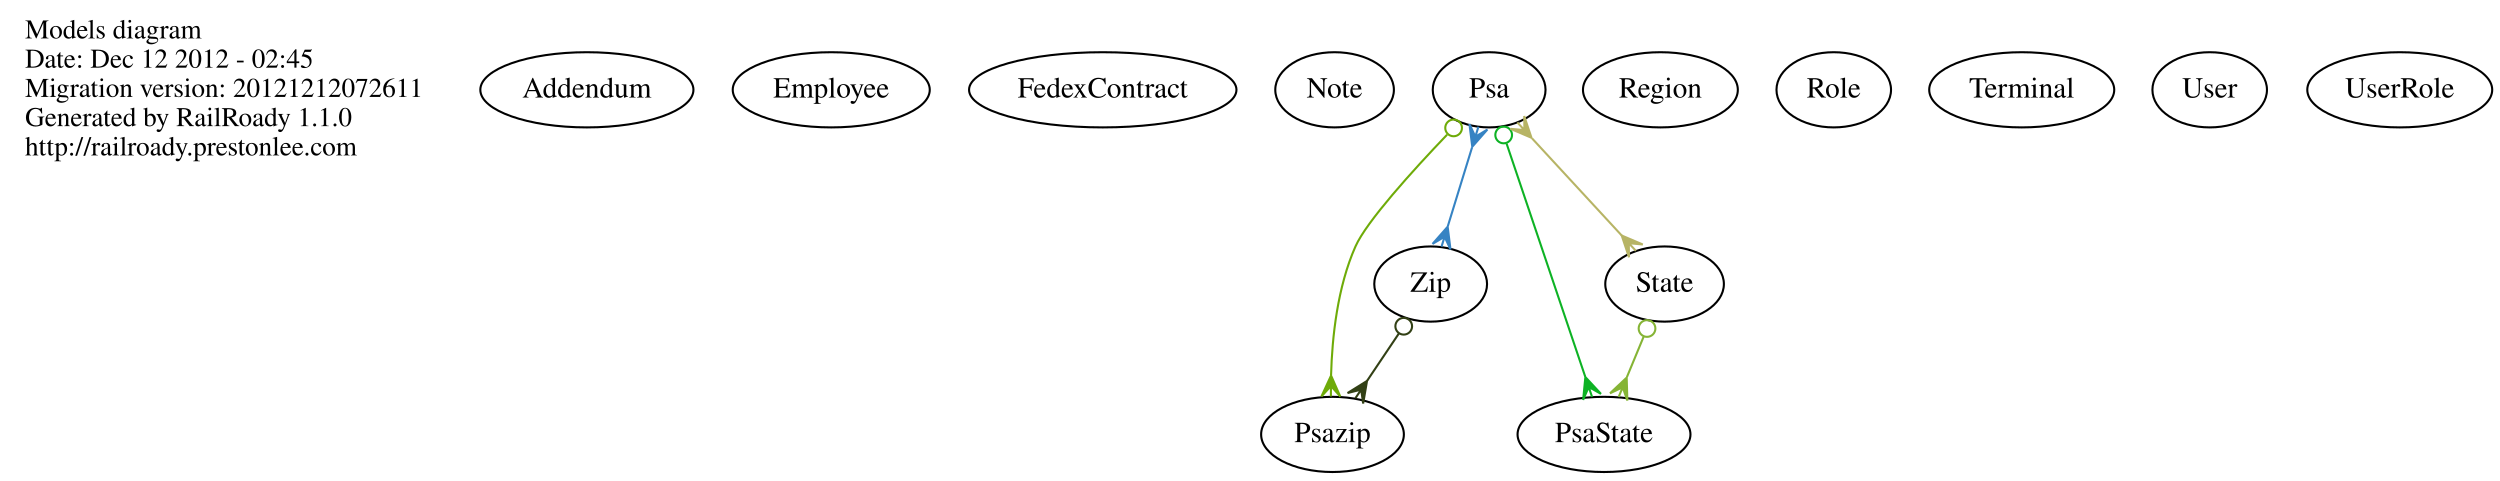
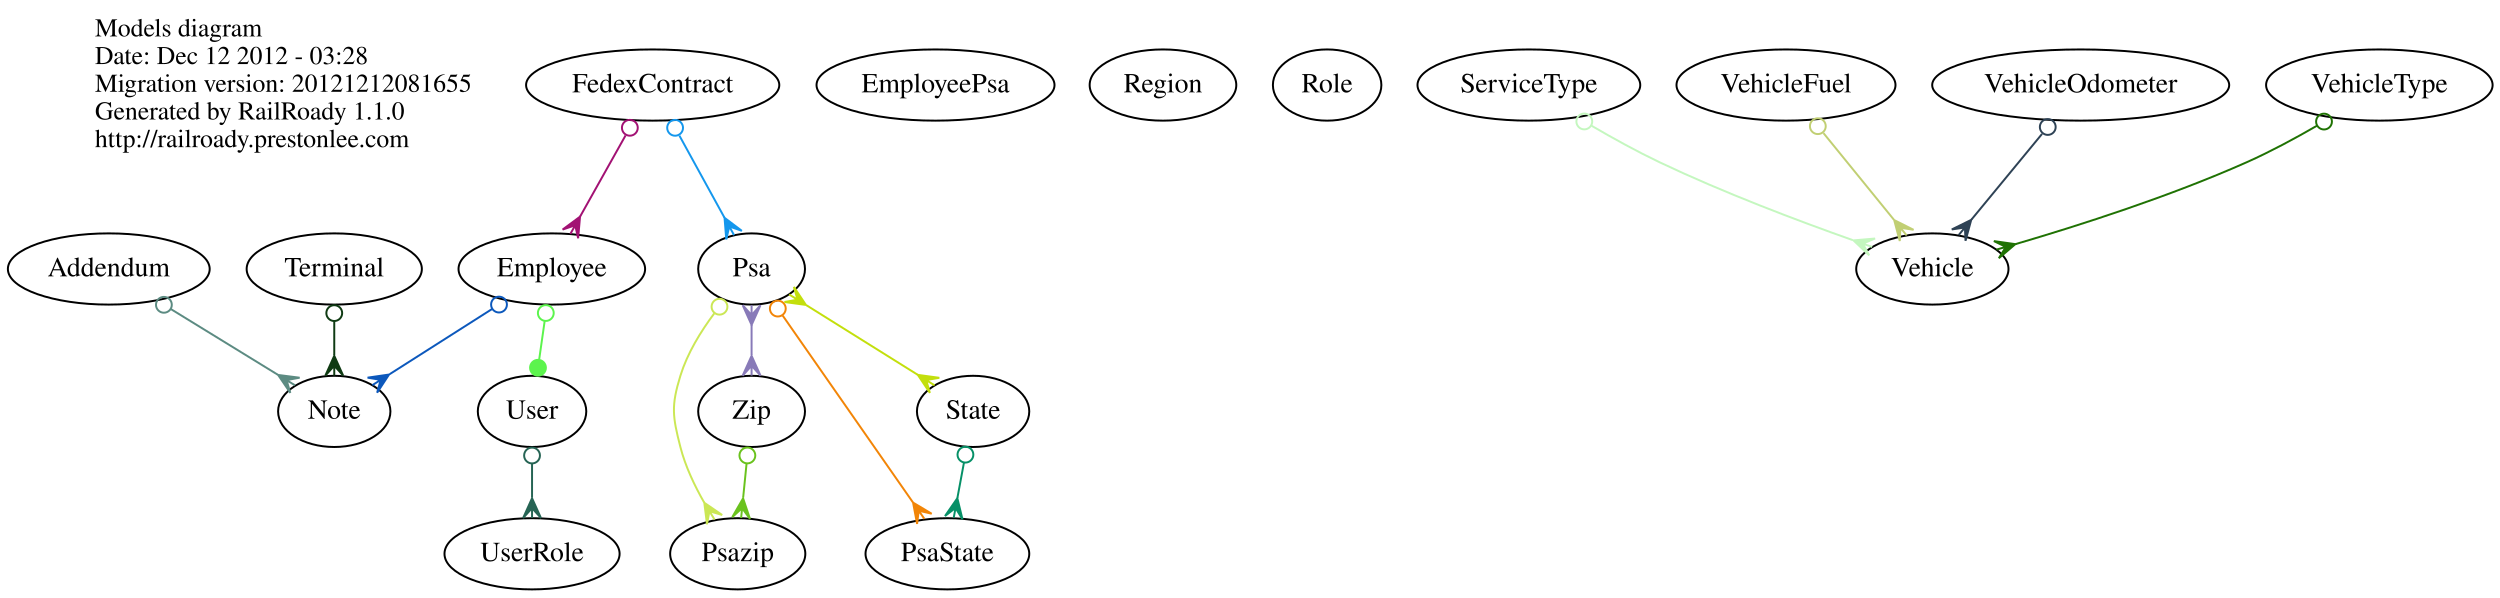
- <svg xmlns="http://www.w3.org/2000/svg" width="1197pt" height="230pt" viewBox="0.00 0.00 1197.00 230.00">
-   <g id="graph0" class="graph" transform="scale(1 1) rotate(0) translate(4 226)">
-     <polygon fill="white" stroke="white" points="-4,5 -4,-226 1194,-226 1194,5 -4,5" />
+ <svg xmlns="http://www.w3.org/2000/svg" width="1264pt" height="302pt" viewBox="0.00 0.00 1264.00 302.00">
+   <g id="graph0" class="graph" transform="scale(1 1) rotate(0) translate(4 298)">
+     <polygon fill="white" stroke="white" points="-4,5 -4,-298 1261,-298 1261,5 -4,5" />
    <g id="node1" class="node">
-       <text text-anchor="start" x="8" y="-207.6" font-family="Times,serif" font-size="13.00">Models diagram</text>
-       <text text-anchor="start" x="8" y="-193.6" font-family="Times,serif" font-size="13.00">Date: Dec 12 2012 - 02:45</text>
-       <text text-anchor="start" x="8" y="-179.6" font-family="Times,serif" font-size="13.00">Migration version: 20121212072611</text>
-       <text text-anchor="start" x="8" y="-165.6" font-family="Times,serif" font-size="13.00">Generated by RailRoady 1.1.0</text>
-       <text text-anchor="start" x="8" y="-151.6" font-family="Times,serif" font-size="13.00">http://railroady.prestonlee.com</text>
+       <text text-anchor="start" x="44" y="-279.6" font-family="Times,serif" font-size="13.00">Models diagram</text>
+       <text text-anchor="start" x="44" y="-265.6" font-family="Times,serif" font-size="13.00">Date: Dec 12 2012 - 03:28</text>
+       <text text-anchor="start" x="44" y="-251.6" font-family="Times,serif" font-size="13.00">Migration version: 20121212081655</text>
+       <text text-anchor="start" x="44" y="-237.6" font-family="Times,serif" font-size="13.00">Generated by RailRoady 1.1.0</text>
+       <text text-anchor="start" x="44" y="-223.6" font-family="Times,serif" font-size="13.00">http://railroady.prestonlee.com</text>
    </g>
    <g id="node2" class="node">
-       <ellipse fill="none" stroke="black" cx="277" cy="-183" rx="51.019" ry="18" />
-       <text text-anchor="middle" x="277" y="-179.3" font-family="Times,serif" font-size="14.00">Addendum</text>
+       <ellipse fill="none" stroke="black" cx="51" cy="-162" rx="51.019" ry="18" />
+       <text text-anchor="middle" x="51" y="-158.3" font-family="Times,serif" font-size="14.00">Addendum</text>
+     </g>
+     <g id="node6" class="node">
+       <ellipse fill="none" stroke="black" cx="165" cy="-90" rx="28.395" ry="18" />
+       <text text-anchor="middle" x="165" y="-86.3" font-family="Times,serif" font-size="14.00">Note</text>
+     </g>
+     <g id="edge1" class="edge">
+       <path fill="none" stroke="#5c8b82" d="M82.307,-141.777C99.236,-131.381 119.99,-118.638 136.471,-108.518" />
+       <ellipse fill="none" stroke="#5c8b82" cx="78.865" cy="-143.89" rx="4" ry="4" />
+       <polygon fill="#5c8b82" stroke="#5c8b82" points="136.614,-108.43 147.49,-107.032 140.875,-105.814 145.136,-103.197 145.136,-103.197 145.136,-103.197 140.875,-105.814 142.781,-99.363 136.614,-108.43 136.614,-108.43" />
    </g>
    <g id="node3" class="node">
-       <ellipse fill="none" stroke="black" cx="394" cy="-183" rx="47.169" ry="18" />
-       <text text-anchor="middle" x="394" y="-179.3" font-family="Times,serif" font-size="14.00">Employee</text>
+       <ellipse fill="none" stroke="black" cx="275" cy="-162" rx="47.169" ry="18" />
+       <text text-anchor="middle" x="275" y="-158.3" font-family="Times,serif" font-size="14.00">Employee</text>
+     </g>
+     <g id="edge2" class="edge">
+       <path fill="none" stroke="#0c58bc" d="M244.809,-141.788C228.654,-131.507 208.885,-118.927 193.064,-108.859" />
+       <ellipse fill="none" stroke="#0c58bc" cx="248.297" cy="-144.007" rx="4" ry="4" />
+       <polygon fill="#0c58bc" stroke="#0c58bc" points="192.699,-108.627 186.679,-99.462 188.481,-105.943 184.263,-103.258 184.263,-103.258 184.263,-103.258 188.481,-105.943 181.847,-107.055 192.699,-108.627 192.699,-108.627" />
+     </g>
+     <g id="node15" class="node">
+       <ellipse fill="none" stroke="black" cx="265" cy="-90" rx="27.422" ry="18" />
+       <text text-anchor="middle" x="265" y="-86.3" font-family="Times,serif" font-size="14.00">User</text>
+     </g>
+     <g id="edge3" class="edge">
+       <path fill="none" stroke="#5cf44d" d="M271.377,-135.64C270.478,-129.348 269.515,-122.605 268.617,-116.316" />
+       <ellipse fill="none" stroke="#5cf44d" cx="271.962" cy="-139.737" rx="4" ry="4" />
+       <ellipse fill="#5cf44d" stroke="#5cf44d" cx="268.009" cy="-112.064" rx="4" ry="4" />
    </g>
    <g id="node4" class="node">
-       <ellipse fill="none" stroke="black" cx="524" cy="-183" rx="64.017" ry="18" />
-       <text text-anchor="middle" x="524" y="-179.3" font-family="Times,serif" font-size="14.00">FedexContract</text>
+       <ellipse fill="none" stroke="black" cx="469" cy="-255" rx="60.167" ry="18" />
+       <text text-anchor="middle" x="469" y="-251.3" font-family="Times,serif" font-size="14.00">EmployeePsa</text>
    </g>
    <g id="node5" class="node">
-       <ellipse fill="none" stroke="black" cx="635" cy="-183" rx="28.395" ry="18" />
-       <text text-anchor="middle" x="635" y="-179.3" font-family="Times,serif" font-size="14.00">Note</text>
+       <ellipse fill="none" stroke="black" cx="326" cy="-255" rx="64.017" ry="18" />
+       <text text-anchor="middle" x="326" y="-251.3" font-family="Times,serif" font-size="14.00">FedexContract</text>
    </g>
-     <g id="node6" class="node">
-       <ellipse fill="none" stroke="black" cx="709" cy="-183" rx="27" ry="18" />
-       <text text-anchor="middle" x="709" y="-179.3" font-family="Times,serif" font-size="14.00">Psa</text>
+     <g id="edge4" class="edge">
+       <path fill="none" stroke="#a21173" d="M312.291,-229.538C305.182,-216.853 296.505,-201.371 289.31,-188.534" />
+       <ellipse fill="none" stroke="#a21173" cx="314.452" cy="-233.394" rx="4" ry="4" />
+       <polygon fill="#a21173" stroke="#a21173" points="289.266,-188.456 288.303,-177.532 286.822,-184.094 284.377,-179.732 284.377,-179.732 284.377,-179.732 286.822,-184.094 280.452,-181.932 289.266,-188.456 289.266,-188.456" />
+     </g>
+     <g id="node7" class="node">
+       <ellipse fill="none" stroke="black" cx="376" cy="-162" rx="27" ry="18" />
+       <text text-anchor="middle" x="376" y="-158.3" font-family="Times,serif" font-size="14.00">Psa</text>
+     </g>
+     <g id="edge5" class="edge">
+       <path fill="none" stroke="#1497ed" d="M339.494,-229.441C346.559,-216.582 355.193,-200.869 362.289,-187.953" />
+       <ellipse fill="none" stroke="#1497ed" cx="337.331" cy="-233.378" rx="4" ry="4" />
+       <polygon fill="#1497ed" stroke="#1497ed" points="362.326,-187.887 371.085,-181.29 364.733,-183.505 367.141,-179.123 367.141,-179.123 367.141,-179.123 364.733,-183.505 363.197,-176.956 362.326,-187.887 362.326,-187.887" />
+     </g>
+     <g id="node9" class="node">
+       <ellipse fill="none" stroke="black" cx="369" cy="-18" rx="34.171" ry="18" />
+       <text text-anchor="middle" x="369" y="-14.3" font-family="Times,serif" font-size="14.00">Psazip</text>
+     </g>
+     <g id="edge6" class="edge">
+       <path fill="none" stroke="#cbe755" d="M357.124,-139.543C350.333,-130.456 343.491,-119.353 340,-108 335.297,-92.707 336.036,-87.501 340,-72 342.481,-62.299 347.144,-52.462 352.018,-43.941" />
+       <ellipse fill="none" stroke="#cbe755" cx="359.779" cy="-142.923" rx="4" ry="4" />
+       <polygon fill="#cbe755" stroke="#cbe755" points="352.092,-43.818 361.138,-37.62 354.693,-39.548 357.295,-35.278 357.295,-35.278 357.295,-35.278 354.693,-39.548 353.452,-32.937 352.092,-43.818 352.092,-43.818" />
+     </g>
+     <g id="node21" class="node">
+       <ellipse fill="none" stroke="black" cx="376" cy="-90" rx="27" ry="18" />
+       <text text-anchor="middle" x="376" y="-86.3" font-family="Times,serif" font-size="14.00">Zip</text>
+     </g>
+     <g id="edge7" class="edge">
+       <path fill="none" stroke="#887ab8" d="M376,-133.665C376,-128.687 376,-123.491 376,-118.507" />
+       <polygon fill="#887ab8" stroke="#887ab8" points="376,-133.697 371.5,-143.697 376,-138.697 376,-143.697 376,-143.697 376,-143.697 376,-138.697 380.5,-143.697 376,-133.697 376,-133.697" />
+       <polygon fill="#887ab8" stroke="#887ab8" points="376,-118.104 380.5,-108.104 376,-113.104 376,-108.104 376,-108.104 376,-108.104 376,-113.104 371.5,-108.104 376,-118.104 376,-118.104" />
    </g>
    <g id="node8" class="node">
-       <ellipse fill="none" stroke="black" cx="634" cy="-18" rx="34.171" ry="18" />
-       <text text-anchor="middle" x="634" y="-14.3" font-family="Times,serif" font-size="14.00">Psazip</text>
+       <ellipse fill="none" stroke="black" cx="475" cy="-18" rx="41.394" ry="18" />
+       <text text-anchor="middle" x="475" y="-14.3" font-family="Times,serif" font-size="14.00">PsaState</text>
    </g>
-     <g id="edge1" class="edge">
-       <path fill="none" stroke="#6eab08" d="M688.879,-161.533C672.158,-144.047 650.281,-119.89 645,-108 636.376,-88.585 633.82,-64.581 633.314,-46.397" />
-       <ellipse fill="none" stroke="#6eab08" cx="691.989" cy="-164.759" rx="4" ry="4" />
-       <polygon fill="#6eab08" stroke="#6eab08" points="633.312,-46.18 637.725,-36.141 633.269,-41.18 633.225,-36.181 633.225,-36.181 633.225,-36.181 633.269,-41.18 628.725,-36.22 633.312,-46.18 633.312,-46.18" />
+     <g id="edge8" class="edge">
+       <path fill="none" stroke="#f28507" d="M391.724,-138.446C409.643,-112.745 438.851,-70.851 457.484,-44.124" />
+       <ellipse fill="none" stroke="#f28507" cx="389.261" cy="-141.98" rx="4" ry="4" />
+       <polygon fill="#f28507" stroke="#f28507" points="457.647,-43.89 467.057,-38.261 460.506,-39.789 463.366,-35.687 463.366,-35.687 463.366,-35.687 460.506,-39.789 459.675,-33.114 457.647,-43.89 457.647,-43.89" />
    </g>
-     <g id="node15" class="node">
-       <ellipse fill="none" stroke="black" cx="681" cy="-90" rx="27" ry="18" />
-       <text text-anchor="middle" x="681" y="-86.3" font-family="Times,serif" font-size="14.00">Zip</text>
+     <g id="node13" class="node">
+       <ellipse fill="none" stroke="black" cx="488" cy="-90" rx="28.395" ry="18" />
+       <text text-anchor="middle" x="488" y="-86.3" font-family="Times,serif" font-size="14.00">State</text>
    </g>
-     <g id="edge2" class="edge">
-       <path fill="none" stroke="#3683c3" d="M700.802,-155.356C697.152,-143.493 692.862,-129.552 689.211,-117.684" />
-       <polygon fill="#3683c3" stroke="#3683c3" points="700.923,-155.751 699.563,-166.633 702.394,-160.53 703.864,-165.309 703.864,-165.309 703.864,-165.309 702.394,-160.53 708.165,-163.986 700.923,-155.751 700.923,-155.751" />
-       <polygon fill="#3683c3" stroke="#3683c3" points="689.139,-117.451 690.499,-106.57 687.668,-112.672 686.198,-107.893 686.198,-107.893 686.198,-107.893 687.668,-112.672 681.897,-109.217 689.139,-117.451 689.139,-117.451" />
+     <g id="edge9" class="edge">
+       <path fill="none" stroke="#c3df0c" d="M403.732,-143.668C420.882,-132.949 442.827,-119.233 460.022,-108.486" />
+       <polygon fill="#c3df0c" stroke="#c3df0c" points="403.479,-143.825 392.614,-145.309 399.239,-146.475 394.999,-149.125 394.999,-149.125 394.999,-149.125 399.239,-146.475 397.384,-152.941 403.479,-143.825 403.479,-143.825" />
+       <polygon fill="#c3df0c" stroke="#c3df0c" points="460.051,-108.468 470.916,-106.984 464.291,-105.818 468.531,-103.168 468.531,-103.168 468.531,-103.168 464.291,-105.818 466.146,-99.352 460.051,-108.468 460.051,-108.468" />
    </g>
-     <g id="node7" class="node">
-       <ellipse fill="none" stroke="black" cx="764" cy="-18" rx="41.394" ry="18" />
-       <text text-anchor="middle" x="764" y="-14.3" font-family="Times,serif" font-size="14.00">PsaState</text>
-     </g>
-     <g id="edge3" class="edge">
-       <path fill="none" stroke="#0db224" d="M717.356,-157.236C727.509,-127.145 744.572,-76.577 755.005,-45.657" />
-       <ellipse fill="none" stroke="#0db224" cx="715.958" cy="-161.38" rx="4" ry="4" />
-       <polygon fill="#0db224" stroke="#0db224" points="755.072,-45.458 762.534,-37.421 756.671,-40.72 758.27,-35.983 758.27,-35.983 758.27,-35.983 756.671,-40.72 754.006,-34.544 755.072,-45.458 755.072,-45.458" />
+     <g id="node10" class="node">
+       <ellipse fill="none" stroke="black" cx="584" cy="-255" rx="37.07" ry="18" />
+       <text text-anchor="middle" x="584" y="-251.3" font-family="Times,serif" font-size="14.00">Region</text>
    </g>
    <g id="node11" class="node">
-       <ellipse fill="none" stroke="black" cx="793" cy="-90" rx="28.395" ry="18" />
-       <text text-anchor="middle" x="793" y="-86.3" font-family="Times,serif" font-size="14.00">State</text>
-     </g>
-     <g id="edge4" class="edge">
-       <path fill="none" stroke="#b7b465" d="M729.603,-159.68C742.64,-145.556 759.431,-127.366 772.457,-113.255" />
-       <polygon fill="#b7b465" stroke="#b7b465" points="729.279,-160.031 719.189,-164.327 725.887,-163.705 722.496,-167.379 722.496,-167.379 722.496,-167.379 725.887,-163.705 725.803,-170.432 729.279,-160.031 729.279,-160.031" />
-       <polygon fill="#b7b465" stroke="#b7b465" points="772.476,-113.235 782.565,-108.939 775.867,-109.561 779.258,-105.887 779.258,-105.887 779.258,-105.887 775.867,-109.561 775.952,-102.834 772.476,-113.235 772.476,-113.235" />
-     </g>
-     <g id="node9" class="node">
-       <ellipse fill="none" stroke="black" cx="791" cy="-183" rx="37.07" ry="18" />
-       <text text-anchor="middle" x="791" y="-179.3" font-family="Times,serif" font-size="14.00">Region</text>
-     </g>
-     <g id="node10" class="node">
-       <ellipse fill="none" stroke="black" cx="874" cy="-183" rx="27.422" ry="18" />
-       <text text-anchor="middle" x="874" y="-179.3" font-family="Times,serif" font-size="14.00">Role</text>
-     </g>
-     <g id="edge5" class="edge">
-       <path fill="none" stroke="#85b435" d="M782.965,-64.778C780.383,-58.544 777.59,-51.805 774.963,-45.463" />
-       <ellipse fill="none" stroke="#85b435" cx="784.596" cy="-68.716" rx="4" ry="4" />
-       <polygon fill="#85b435" stroke="#85b435" points="774.852,-45.195 775.182,-34.234 772.938,-40.575 771.025,-35.956 771.025,-35.956 771.025,-35.956 772.938,-40.575 766.867,-37.679 774.852,-45.195 774.852,-45.195" />
+       <ellipse fill="none" stroke="black" cx="667" cy="-255" rx="27.422" ry="18" />
+       <text text-anchor="middle" x="667" y="-251.3" font-family="Times,serif" font-size="14.00">Role</text>
    </g>
    <g id="node12" class="node">
-       <ellipse fill="none" stroke="black" cx="964" cy="-183" rx="44.295" ry="18" />
-       <text text-anchor="middle" x="964" y="-179.3" font-family="Times,serif" font-size="14.00">Terminal</text>
+       <ellipse fill="none" stroke="black" cx="769" cy="-255" rx="56.317" ry="18" />
+       <text text-anchor="middle" x="769" y="-251.3" font-family="Times,serif" font-size="14.00">ServiceType</text>
    </g>
-     <g id="node13" class="node">
-       <ellipse fill="none" stroke="black" cx="1054" cy="-183" rx="27.422" ry="18" />
-       <text text-anchor="middle" x="1054" y="-179.3" font-family="Times,serif" font-size="14.00">User</text>
+     <g id="node17" class="node">
+       <ellipse fill="none" stroke="black" cx="973" cy="-162" rx="38.495" ry="18" />
+       <text text-anchor="middle" x="973" y="-158.3" font-family="Times,serif" font-size="14.00">Vehicle</text>
+     </g>
+     <g id="edge10" class="edge">
+       <path fill="none" stroke="#c4f7bf" d="M800.73,-234.396C811.426,-228.15 823.556,-221.451 835,-216 867.089,-200.715 904.846,-186.456 932.748,-176.587" />
+       <ellipse fill="none" stroke="#c4f7bf" cx="797.023" cy="-236.59" rx="4" ry="4" />
+       <polygon fill="#c4f7bf" stroke="#c4f7bf" points="933.114,-176.459 944.039,-177.404 937.833,-174.808 942.553,-173.156 942.553,-173.156 942.553,-173.156 937.833,-174.808 941.066,-168.909 933.114,-176.459 933.114,-176.459" />
+     </g>
+     <g id="edge11" class="edge">
+       <path fill="none" stroke="#069067" d="M483.355,-63.987C482.289,-58.249 481.151,-52.121 480.069,-46.293" />
+       <ellipse fill="none" stroke="#069067" cx="484.123" cy="-68.122" rx="4" ry="4" />
+       <polygon fill="#069067" stroke="#069067" points="480.034,-46.107 482.633,-35.454 479.121,-41.191 478.208,-36.275 478.208,-36.275 478.208,-36.275 479.121,-41.191 473.784,-37.097 480.034,-46.107 480.034,-46.107" />
    </g>
    <g id="node14" class="node">
-       <ellipse fill="none" stroke="black" cx="1145" cy="-183" rx="44.271" ry="18" />
-       <text text-anchor="middle" x="1145" y="-179.3" font-family="Times,serif" font-size="14.00">UserRole</text>
+       <ellipse fill="none" stroke="black" cx="165" cy="-162" rx="44.295" ry="18" />
+       <text text-anchor="middle" x="165" y="-158.3" font-family="Times,serif" font-size="14.00">Terminal</text>
    </g>
-     <g id="edge6" class="edge">
-       <path fill="none" stroke="#324015" d="M665.831,-66.409C660.944,-59.129 655.504,-51.027 650.524,-43.61" />
-       <ellipse fill="none" stroke="#324015" cx="668.105" cy="-69.795" rx="4" ry="4" />
-       <polygon fill="#324015" stroke="#324015" points="650.523,-43.609 648.685,-32.798 647.736,-39.458 644.949,-35.307 644.949,-35.307 644.949,-35.307 647.736,-39.458 641.213,-37.816 650.523,-43.609 650.523,-43.609" />
+     <g id="edge12" class="edge">
+       <path fill="none" stroke="#0f3b13" d="M165,-135.64C165,-130.063 165,-124.132 165,-118.476" />
+       <ellipse fill="none" stroke="#0f3b13" cx="165" cy="-139.697" rx="4" ry="4" />
+       <polygon fill="#0f3b13" stroke="#0f3b13" points="165,-118.104 169.5,-108.104 165,-113.104 165,-108.104 165,-108.104 165,-108.104 165,-113.104 160.5,-108.104 165,-118.104 165,-118.104" />
+     </g>
+     <g id="node16" class="node">
+       <ellipse fill="none" stroke="black" cx="265" cy="-18" rx="44.271" ry="18" />
+       <text text-anchor="middle" x="265" y="-14.3" font-family="Times,serif" font-size="14.00">UserRole</text>
+     </g>
+     <g id="edge13" class="edge">
+       <path fill="none" stroke="#266454" d="M265,-63.64C265,-58.063 265,-52.132 265,-46.476" />
+       <ellipse fill="none" stroke="#266454" cx="265" cy="-67.697" rx="4" ry="4" />
+       <polygon fill="#266454" stroke="#266454" points="265,-46.104 269.5,-36.104 265,-41.104 265,-36.104 265,-36.104 265,-36.104 265,-41.104 260.5,-36.104 265,-46.104 265,-46.104" />
+     </g>
+     <g id="node18" class="node">
+       <ellipse fill="none" stroke="black" cx="899" cy="-255" rx="55.368" ry="18" />
+       <text text-anchor="middle" x="899" y="-251.3" font-family="Times,serif" font-size="14.00">VehicleFuel</text>
+     </g>
+     <g id="edge14" class="edge">
+       <path fill="none" stroke="#c1cf73" d="M917.946,-230.701C928.864,-217.276 942.558,-200.435 953.558,-186.908" />
+       <ellipse fill="none" stroke="#c1cf73" cx="915.096" cy="-234.206" rx="4" ry="4" />
+       <polygon fill="#c1cf73" stroke="#c1cf73" points="953.7,-186.733 963.501,-181.814 956.855,-182.854 960.01,-178.975 960.01,-178.975 960.01,-178.975 956.855,-182.854 956.518,-176.136 953.7,-186.733 953.7,-186.733" />
+     </g>
+     <g id="node19" class="node">
+       <ellipse fill="none" stroke="black" cx="1048" cy="-255" rx="75.09" ry="18" />
+       <text text-anchor="middle" x="1048" y="-251.3" font-family="Times,serif" font-size="14.00">VehicleOdometer</text>
+     </g>
+     <g id="edge15" class="edge">
+       <path fill="none" stroke="#2e4255" d="M1028.47,-230.308C1017.48,-216.972 1003.79,-200.363 992.764,-186.981" />
+       <ellipse fill="none" stroke="#2e4255" cx="1031.35" cy="-233.797" rx="4" ry="4" />
+       <polygon fill="#2e4255" stroke="#2e4255" points="992.648,-186.84 989.761,-176.261 989.468,-182.982 986.288,-179.123 986.288,-179.123 986.288,-179.123 989.468,-182.982 982.816,-181.985 992.648,-186.84 992.648,-186.84" />
+     </g>
+     <g id="node20" class="node">
+       <ellipse fill="none" stroke="black" cx="1199" cy="-255" rx="57.269" ry="18" />
+       <text text-anchor="middle" x="1199" y="-251.3" font-family="Times,serif" font-size="14.00">VehicleType</text>
+     </g>
+     <g id="edge16" class="edge">
+       <path fill="none" stroke="#1f7203" d="M1167.49,-234.459C1156.5,-228.095 1143.93,-221.309 1132,-216 1093.46,-198.841 1047.57,-184.117 1015.02,-174.574" />
+       <ellipse fill="none" stroke="#1f7203" cx="1171.02" cy="-236.532" rx="4" ry="4" />
+       <polygon fill="#1f7203" stroke="#1f7203" points="1014.97,-174.561 1006.62,-167.459 1010.17,-173.171 1005.37,-171.782 1005.37,-171.782 1005.37,-171.782 1010.17,-173.171 1004.11,-176.104 1014.97,-174.561 1014.97,-174.561" />
+     </g>
+     <g id="edge17" class="edge">
+       <path fill="none" stroke="#6ac21e" d="M373.464,-63.64C372.906,-58.063 372.313,-52.132 371.748,-46.476" />
+       <ellipse fill="none" stroke="#6ac21e" cx="373.872" cy="-67.716" rx="4" ry="4" />
+       <polygon fill="#6ac21e" stroke="#6ac21e" points="371.706,-46.055 375.188,-35.657 371.208,-41.08 370.71,-36.104 370.71,-36.104 370.71,-36.104 371.208,-41.08 366.233,-36.552 371.706,-46.055 371.706,-46.055" />
    </g>
  </g>
</svg>
